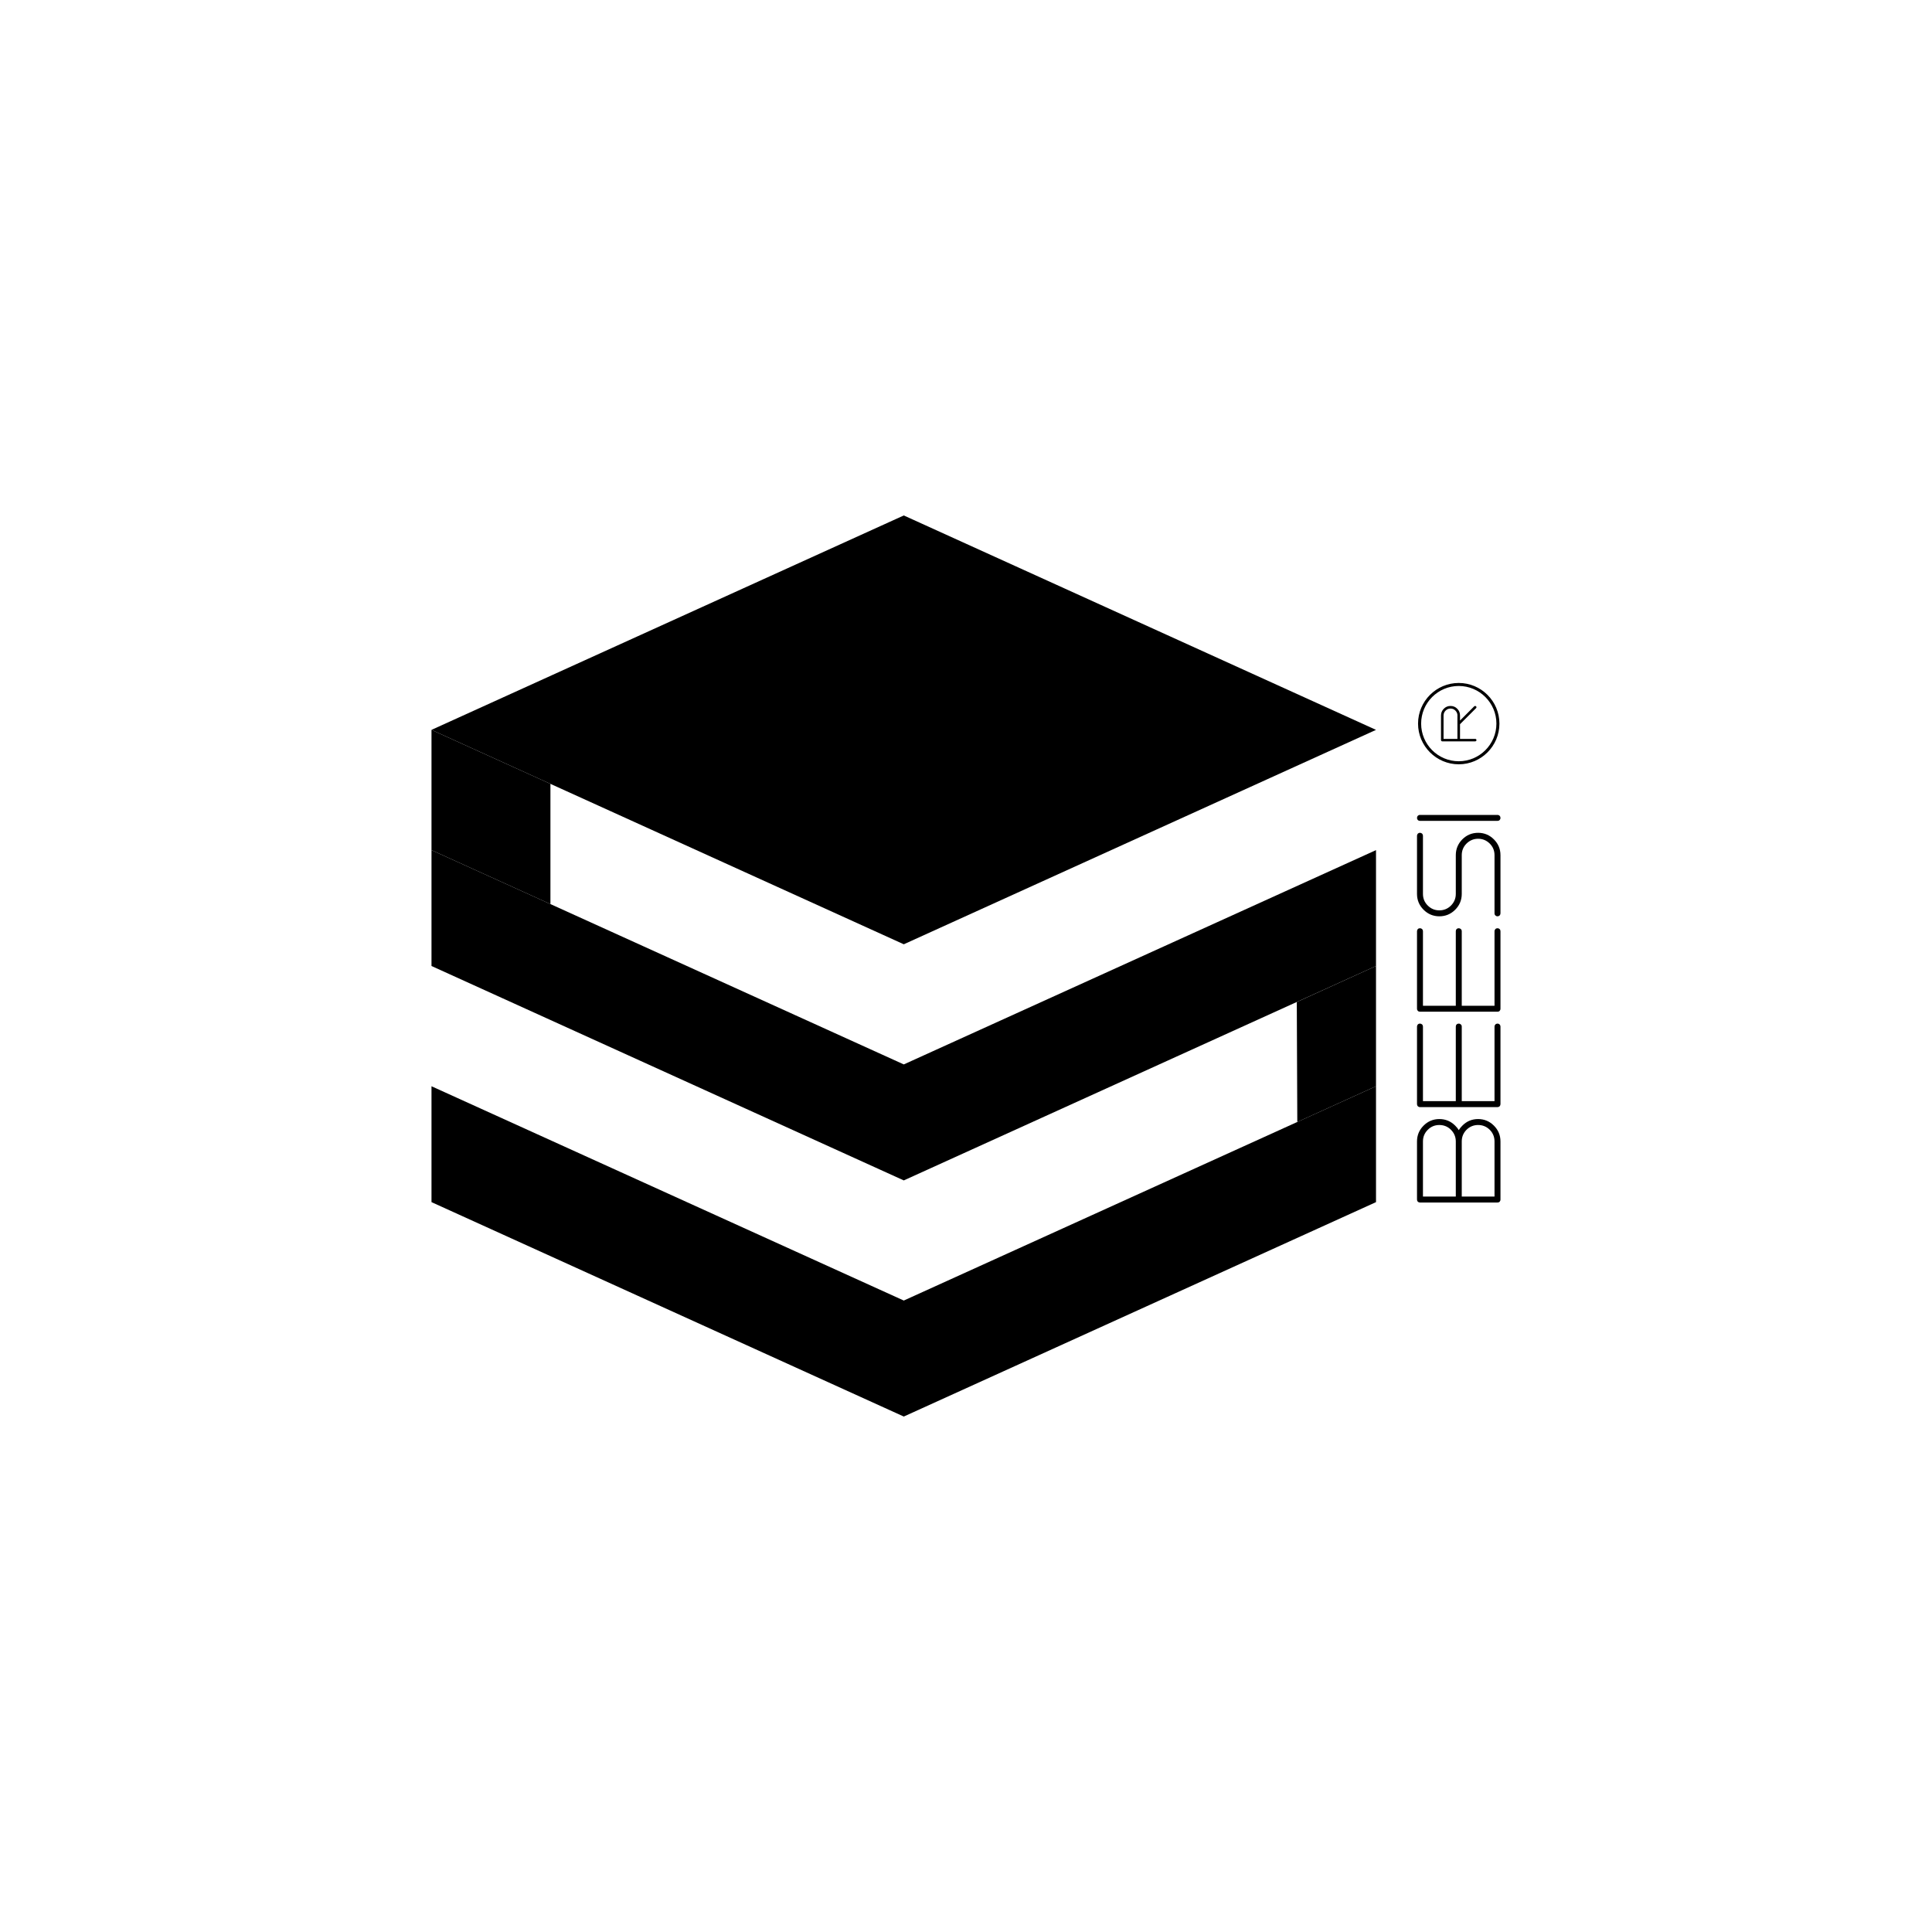
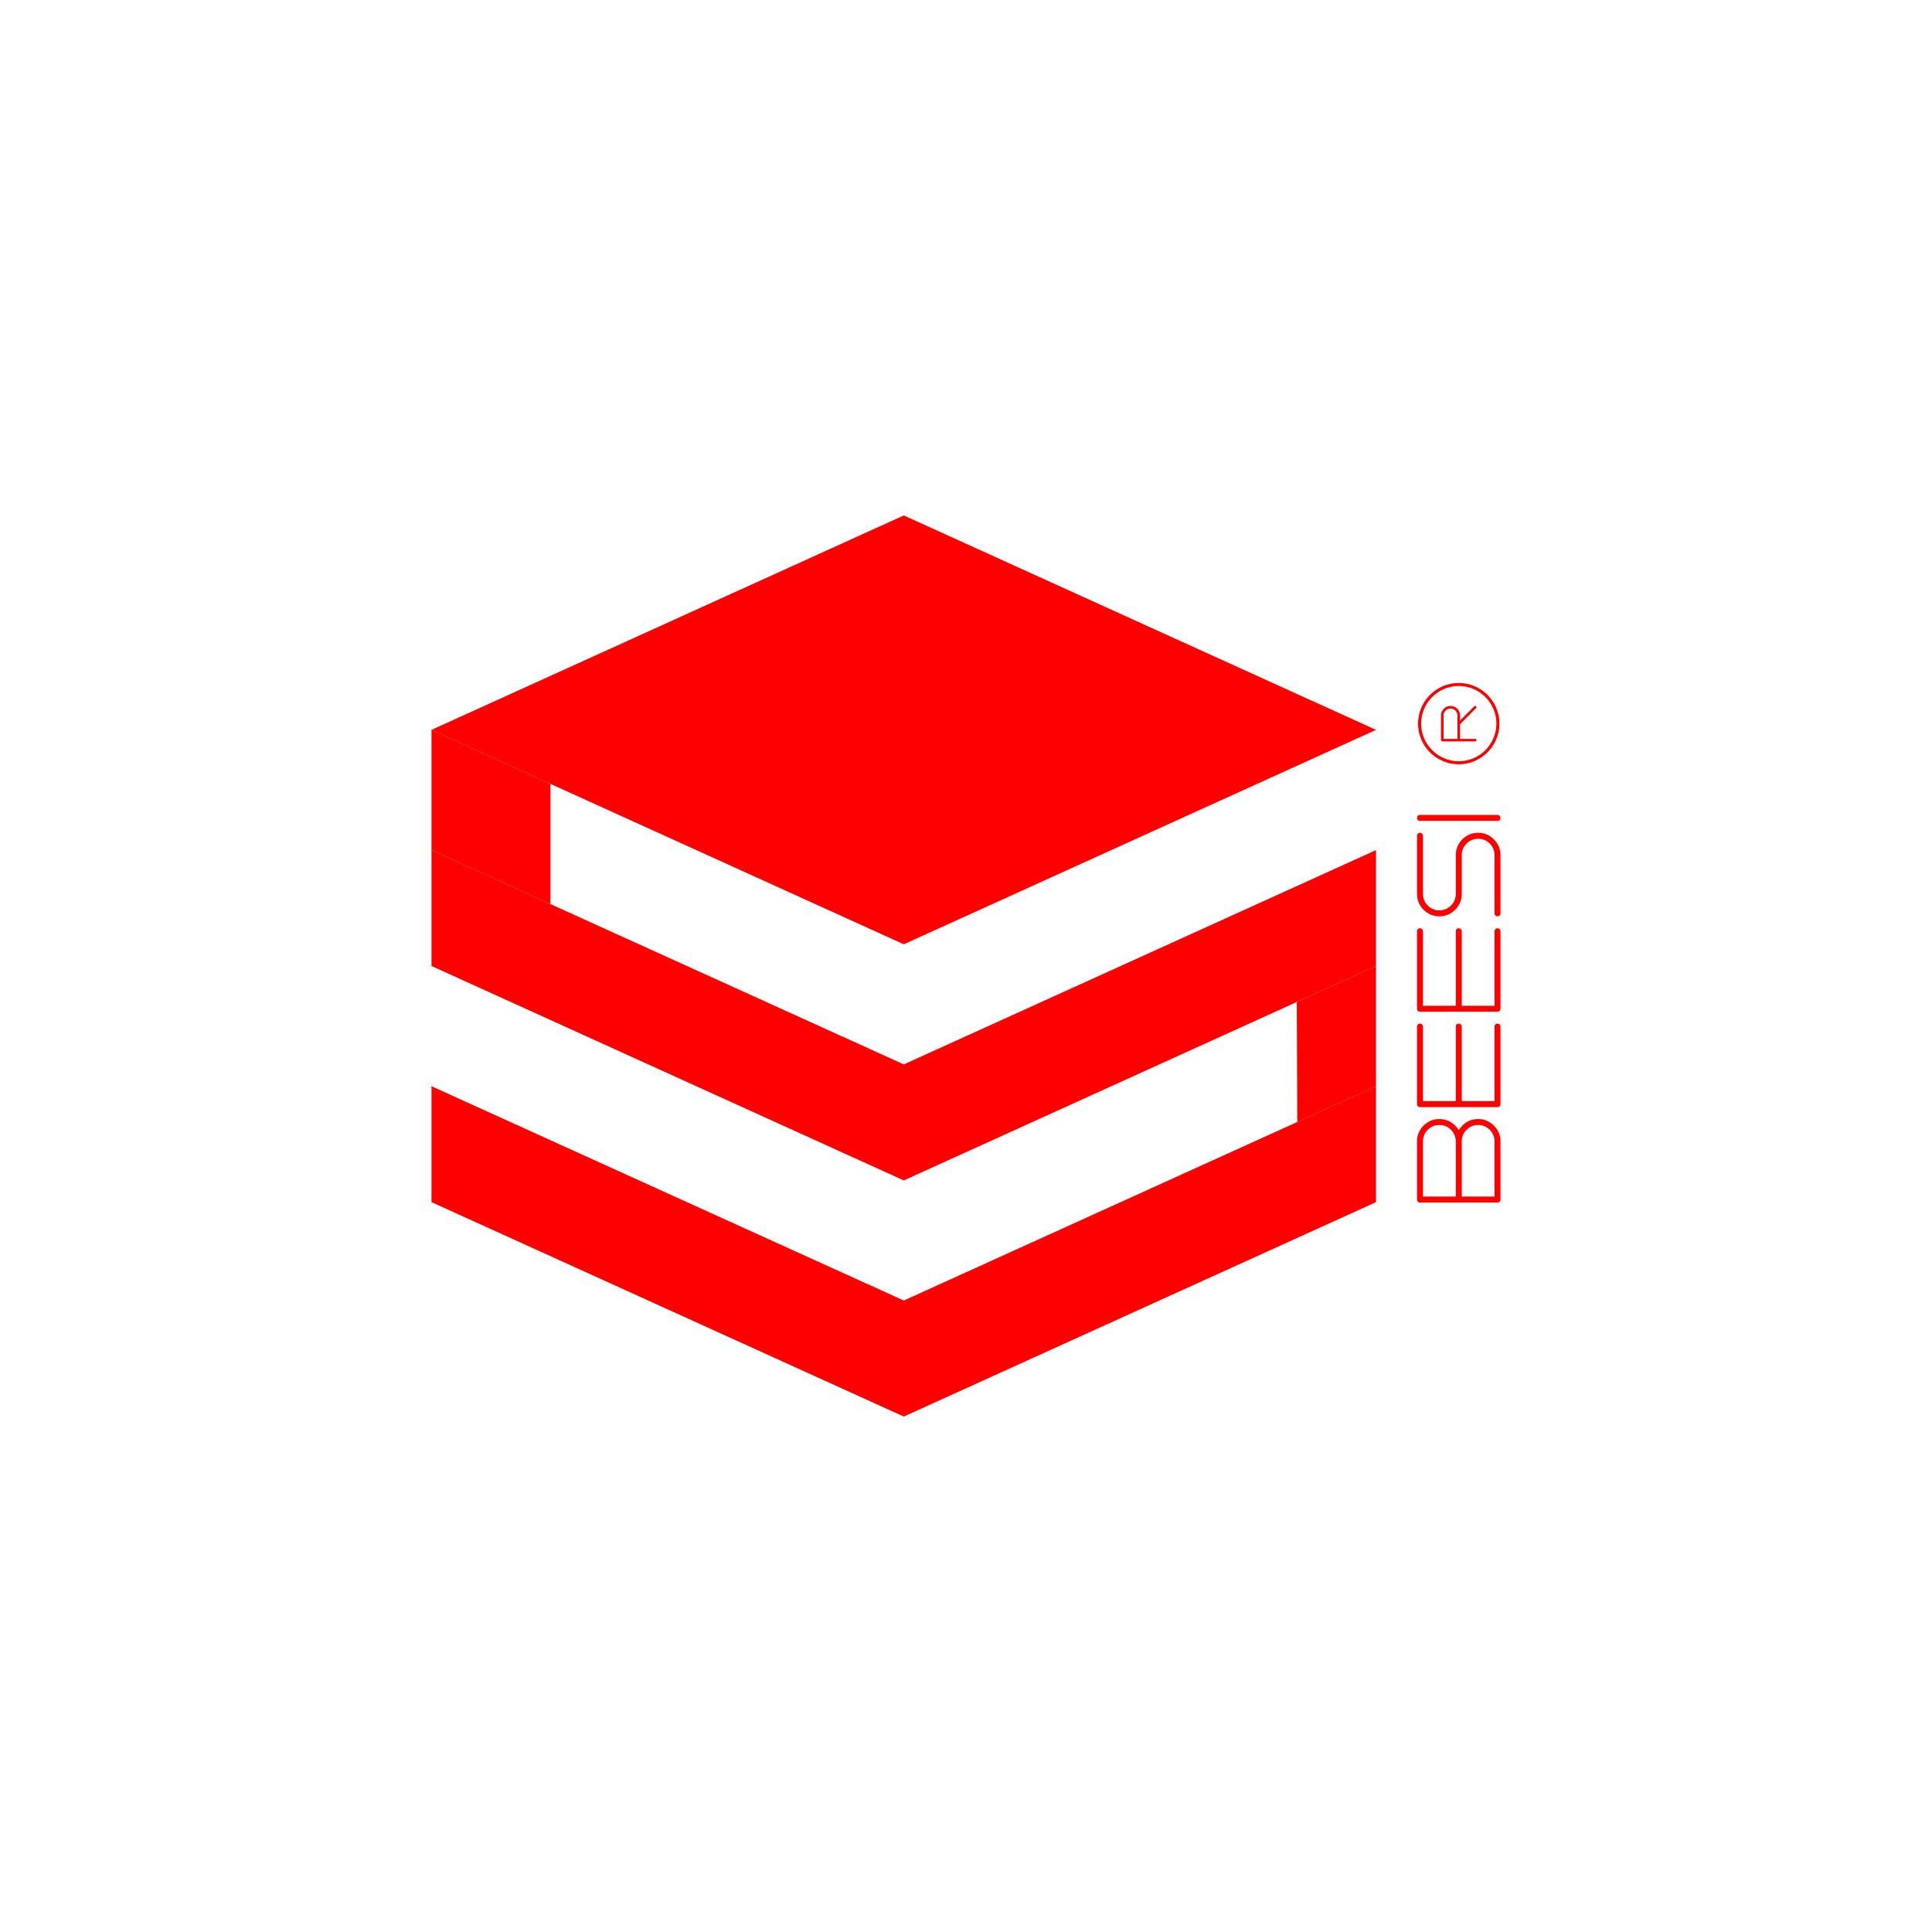
- <svg xmlns="http://www.w3.org/2000/svg" version="1.1" id="Layer_1" x="0px" y="0px" width="50px" height="50px" viewBox="0 0 50 50" enable-background="new 0 0 50 50" xml:space="preserve">
-   <rect fill="none" width="50" height="50" />
-   <rect fill="none" width="50" height="50" />
+ <svg xmlns="http://www.w3.org/2000/svg" version="1.1" id="Layer_1" x="0px" y="0px" viewBox="0 0 50 50" style="enable-background:new 0 0 50 50;" xml:space="preserve">
+   <style type="text/css">
+ 	.st0{fill:none;}
+ 	.st1{fill:#FF0000;}
+ </style>
+   <rect class="st0" width="50" height="50" />
+   <rect class="st0" width="50" height="50" />
  <g>
    <g>
-       <g>
-         <polygon points="23.39,13.34 11.167,18.889 23.39,24.438 35.611,18.889 23.39,13.34    " />
-       </g>
-       <polygon points="11.167,28.112 11.167,31.111 23.39,36.66 35.611,31.111 35.611,28.112 23.39,33.658   " />
-       <polygon points="11.167,22.001 11.167,25 23.39,30.549 35.611,25 35.611,22.001 23.39,27.547   " />
-       <polygon points="11.167,18.889 11.167,22.001 14.245,23.398 14.245,20.286   " />
-       <polygon points="33.574,29.037 35.611,28.112 35.611,25 33.561,25.932   " />
+       <polygon class="st1" points="23.39,13.34 11.167,18.889 23.39,24.438 35.611,18.889   " />
+     </g>
+     <polygon class="st1" points="11.167,28.112 11.167,31.111 23.39,36.66 35.611,31.111 35.611,28.112 23.39,33.658  " />
+     <polygon class="st1" points="11.167,22.001 11.167,25 23.39,30.549 35.611,25 35.611,22.001 23.39,27.547  " />
+     <polygon class="st1" points="11.167,18.889 11.167,22.001 14.245,23.398 14.245,20.286  " />
+     <polygon class="st1" points="33.574,29.037 35.611,28.112 35.611,25 33.561,25.932  " />
+   </g>
+   <g>
+     <g>
+       <path class="st1" d="M37.752,29.248c0.025-0.042,0.057-0.08,0.094-0.117c0.111-0.113,0.248-0.17,0.408-0.17    c0.158,0,0.295,0.057,0.408,0.17s0.17,0.249,0.17,0.409v1.504c0,0.022-0.008,0.04-0.021,0.056    c-0.016,0.015-0.033,0.021-0.055,0.021H36.75c-0.023,0-0.041-0.007-0.057-0.021c-0.014-0.016-0.021-0.033-0.021-0.056V29.54    c0-0.16,0.057-0.296,0.17-0.409s0.25-0.17,0.408-0.17c0.16,0,0.297,0.057,0.41,0.17C37.697,29.168,37.729,29.206,37.752,29.248z     M37.676,29.54c0-0.117-0.043-0.218-0.125-0.301s-0.184-0.124-0.301-0.124s-0.217,0.041-0.299,0.124    c-0.084,0.083-0.125,0.184-0.125,0.301v1.427h0.85V29.54z M38.678,30.967V29.54c0-0.117-0.041-0.218-0.123-0.301    c-0.084-0.083-0.184-0.124-0.301-0.124s-0.217,0.041-0.301,0.124c-0.082,0.083-0.123,0.184-0.123,0.301v1.427    C37.83,30.967,38.678,30.967,38.678,30.967z" />
+       <path class="st1" d="M36.672,28.575v-2.007c0-0.021,0.008-0.04,0.021-0.055c0.016-0.015,0.033-0.022,0.057-0.022    c0.02,0,0.039,0.008,0.055,0.022c0.014,0.015,0.021,0.033,0.021,0.055v1.93h0.85v-1.93c0-0.021,0.006-0.04,0.021-0.055    s0.033-0.022,0.055-0.022s0.039,0.008,0.055,0.022s0.023,0.033,0.023,0.055v1.93h0.848v-1.93c0-0.021,0.008-0.04,0.023-0.055    c0.014-0.015,0.033-0.022,0.055-0.022s0.039,0.008,0.055,0.022c0.014,0.015,0.021,0.033,0.021,0.055v2.007    c0,0.021-0.008,0.04-0.021,0.055c-0.016,0.015-0.033,0.022-0.055,0.022H36.75c-0.023,0-0.041-0.008-0.057-0.022    C36.68,28.615,36.672,28.597,36.672,28.575z" />
+       <path class="st1" d="M36.672,26.105V24.1c0-0.021,0.008-0.04,0.021-0.055c0.016-0.016,0.033-0.022,0.057-0.022    c0.02,0,0.039,0.007,0.055,0.022c0.014,0.015,0.021,0.033,0.021,0.055v1.929h0.85V24.1c0-0.021,0.006-0.04,0.021-0.055    c0.016-0.016,0.033-0.022,0.055-0.022s0.039,0.007,0.055,0.022s0.023,0.033,0.023,0.055v1.929h0.848V24.1    c0-0.021,0.008-0.04,0.023-0.055c0.014-0.016,0.033-0.022,0.055-0.022s0.039,0.007,0.055,0.022    c0.014,0.015,0.021,0.033,0.021,0.055v2.006c0,0.022-0.008,0.04-0.021,0.055c-0.016,0.016-0.033,0.022-0.055,0.022H36.75    c-0.023,0-0.041-0.007-0.057-0.022C36.68,26.146,36.672,26.128,36.672,26.105z" />
+       <path class="st1" d="M36.672,21.63c0-0.021,0.008-0.039,0.021-0.055c0.016-0.015,0.033-0.022,0.057-0.022    c0.02,0,0.039,0.008,0.055,0.022c0.014,0.016,0.021,0.033,0.021,0.055v1.505c0,0.117,0.041,0.218,0.125,0.301    c0.082,0.082,0.182,0.124,0.299,0.124s0.219-0.042,0.301-0.124c0.082-0.083,0.125-0.184,0.125-0.301v-1.003    c0-0.159,0.057-0.296,0.168-0.409c0.113-0.113,0.25-0.17,0.41-0.17c0.158,0,0.295,0.057,0.408,0.17s0.17,0.25,0.17,0.409v1.505    c0,0.021-0.008,0.04-0.021,0.055c-0.016,0.015-0.033,0.022-0.055,0.022s-0.041-0.008-0.055-0.022    c-0.016-0.015-0.023-0.033-0.023-0.055v-1.505c0-0.117-0.041-0.218-0.123-0.3c-0.084-0.083-0.184-0.125-0.301-0.125    s-0.217,0.042-0.301,0.125c-0.082,0.082-0.123,0.183-0.123,0.3v1.003c0,0.159-0.057,0.296-0.17,0.409s-0.25,0.17-0.41,0.17    c-0.158,0-0.295-0.057-0.408-0.17s-0.17-0.25-0.17-0.409V21.63z" />
+       <path class="st1" d="M36.75,21.244c-0.023,0-0.041-0.007-0.057-0.022c-0.014-0.015-0.021-0.033-0.021-0.055    s0.008-0.04,0.021-0.055c0.016-0.015,0.033-0.022,0.057-0.022h2.006c0.021,0,0.039,0.008,0.055,0.022    c0.014,0.015,0.021,0.033,0.021,0.055s-0.008,0.04-0.021,0.055c-0.016,0.016-0.033,0.022-0.055,0.022H36.75z" />
    </g>
    <g>
-       <g>
-         <path d="M37.752,29.248c0.025-0.042,0.057-0.08,0.094-0.117c0.111-0.113,0.248-0.17,0.408-0.17c0.158,0,0.295,0.057,0.408,0.17     s0.17,0.249,0.17,0.409v1.504c0,0.022-0.008,0.04-0.021,0.056c-0.016,0.015-0.033,0.021-0.055,0.021H36.75     c-0.023,0-0.041-0.007-0.057-0.021c-0.014-0.016-0.021-0.033-0.021-0.056V29.54c0-0.16,0.057-0.296,0.17-0.409     s0.25-0.17,0.408-0.17c0.16,0,0.297,0.057,0.41,0.17C37.697,29.168,37.729,29.206,37.752,29.248z M37.676,29.54     c0-0.117-0.043-0.218-0.125-0.301s-0.184-0.124-0.301-0.124s-0.217,0.041-0.299,0.124c-0.084,0.083-0.125,0.184-0.125,0.301     v1.427h0.85V29.54z M38.678,30.967V29.54c0-0.117-0.041-0.218-0.123-0.301c-0.084-0.083-0.184-0.124-0.301-0.124     s-0.217,0.041-0.301,0.124c-0.082,0.083-0.123,0.184-0.123,0.301v1.427H38.678z" />
-         <path d="M36.672,28.575v-2.007c0-0.021,0.008-0.04,0.021-0.055c0.016-0.015,0.033-0.022,0.057-0.022     c0.02,0,0.039,0.008,0.055,0.022c0.014,0.015,0.021,0.033,0.021,0.055v1.93h0.85v-1.93c0-0.021,0.006-0.04,0.021-0.055     s0.033-0.022,0.055-0.022s0.039,0.008,0.055,0.022s0.023,0.033,0.023,0.055v1.93h0.848v-1.93c0-0.021,0.008-0.04,0.023-0.055     c0.014-0.015,0.033-0.022,0.055-0.022s0.039,0.008,0.055,0.022c0.014,0.015,0.021,0.033,0.021,0.055v2.007     c0,0.021-0.008,0.04-0.021,0.055c-0.016,0.015-0.033,0.022-0.055,0.022H36.75c-0.023,0-0.041-0.008-0.057-0.022     C36.68,28.615,36.672,28.597,36.672,28.575z" />
-         <path d="M36.672,26.105V24.1c0-0.021,0.008-0.04,0.021-0.055c0.016-0.016,0.033-0.022,0.057-0.022     c0.02,0,0.039,0.007,0.055,0.022c0.014,0.015,0.021,0.033,0.021,0.055v1.929h0.85V24.1c0-0.021,0.006-0.04,0.021-0.055     c0.016-0.016,0.033-0.022,0.055-0.022s0.039,0.007,0.055,0.022c0.016,0.015,0.023,0.033,0.023,0.055v1.929h0.848V24.1     c0-0.021,0.008-0.04,0.023-0.055c0.014-0.016,0.033-0.022,0.055-0.022s0.039,0.007,0.055,0.022     c0.014,0.015,0.021,0.033,0.021,0.055v2.006c0,0.022-0.008,0.04-0.021,0.055c-0.016,0.016-0.033,0.022-0.055,0.022H36.75     c-0.023,0-0.041-0.007-0.057-0.022C36.68,26.146,36.672,26.128,36.672,26.105z" />
-         <path d="M36.672,21.63c0-0.021,0.008-0.039,0.021-0.055c0.016-0.015,0.033-0.022,0.057-0.022c0.02,0,0.039,0.008,0.055,0.022     c0.014,0.016,0.021,0.033,0.021,0.055v1.505c0,0.117,0.041,0.218,0.125,0.301c0.082,0.082,0.182,0.124,0.299,0.124     s0.219-0.042,0.301-0.124c0.082-0.083,0.125-0.184,0.125-0.301v-1.003c0-0.159,0.057-0.296,0.168-0.409     c0.113-0.113,0.25-0.17,0.41-0.17c0.158,0,0.295,0.057,0.408,0.17s0.17,0.25,0.17,0.409v1.505c0,0.021-0.008,0.04-0.021,0.055     c-0.016,0.015-0.033,0.022-0.055,0.022s-0.041-0.008-0.055-0.022c-0.016-0.015-0.023-0.033-0.023-0.055v-1.505     c0-0.117-0.041-0.218-0.123-0.3c-0.084-0.083-0.184-0.125-0.301-0.125s-0.217,0.042-0.301,0.125     c-0.082,0.082-0.123,0.183-0.123,0.3v1.003c0,0.159-0.057,0.296-0.17,0.409s-0.25,0.17-0.41,0.17     c-0.158,0-0.295-0.057-0.408-0.17s-0.17-0.25-0.17-0.409V21.63z" />
-         <path d="M36.75,21.244c-0.023,0-0.041-0.007-0.057-0.022c-0.014-0.015-0.021-0.033-0.021-0.055s0.008-0.04,0.021-0.055     c0.016-0.015,0.033-0.022,0.057-0.022h2.006c0.021,0,0.039,0.008,0.055,0.022c0.014,0.015,0.021,0.033,0.021,0.055     s-0.008,0.04-0.021,0.055c-0.016,0.016-0.033,0.022-0.055,0.022H36.75z" />
-       </g>
-       <g>
-         <path d="M38.178,18.271c0.01,0,0.018,0.003,0.023,0.009s0.01,0.014,0.01,0.023c0,0.009-0.004,0.017-0.01,0.023     c-0.002,0.002-0.004,0.003-0.004,0.004l-0.412,0.412v0.38h0.393c0.01,0,0.018,0.003,0.023,0.009s0.01,0.014,0.01,0.023     c0,0.009-0.004,0.017-0.01,0.023c-0.006,0.007-0.014,0.009-0.023,0.009h-0.852c-0.008,0-0.016-0.002-0.023-0.009     c-0.006-0.006-0.01-0.014-0.01-0.023v-0.639c0-0.067,0.025-0.125,0.072-0.173c0.049-0.048,0.105-0.072,0.174-0.072     s0.127,0.024,0.174,0.072c0.049,0.048,0.072,0.106,0.072,0.173v0.133l0.369-0.37C38.16,18.274,38.168,18.271,38.178,18.271z      M37.719,18.517c0-0.049-0.018-0.092-0.053-0.127s-0.076-0.053-0.127-0.053c-0.049,0-0.092,0.018-0.127,0.053     s-0.053,0.078-0.053,0.127v0.606h0.359V18.517z" />
-         <path d="M38.805,18.727c0,0.581-0.473,1.053-1.053,1.053s-1.053-0.473-1.053-1.053s0.473-1.052,1.053-1.052     S38.805,18.146,38.805,18.727z M36.779,18.727c0,0.537,0.436,0.974,0.973,0.974s0.975-0.437,0.975-0.974     s-0.438-0.974-0.975-0.974S36.779,18.19,36.779,18.727z" />
-       </g>
+       <path class="st1" d="M38.178,18.271c0.01,0,0.018,0.003,0.023,0.009s0.01,0.014,0.01,0.023s-0.004,0.017-0.01,0.023    c-0.002,0.002-0.004,0.003-0.004,0.004l-0.412,0.412v0.38h0.393c0.01,0,0.018,0.003,0.023,0.009s0.01,0.014,0.01,0.023    s-0.004,0.017-0.01,0.023c-0.006,0.007-0.014,0.009-0.023,0.009h-0.852c-0.008,0-0.016-0.002-0.023-0.009    c-0.006-0.006-0.01-0.014-0.01-0.023v-0.639c0-0.067,0.025-0.125,0.072-0.173c0.049-0.048,0.105-0.072,0.174-0.072    s0.127,0.024,0.174,0.072c0.049,0.048,0.072,0.106,0.072,0.173v0.133l0.369-0.37C38.16,18.274,38.168,18.271,38.178,18.271z     M37.719,18.517c0-0.049-0.018-0.092-0.053-0.127s-0.076-0.053-0.127-0.053c-0.049,0-0.092,0.018-0.127,0.053    s-0.053,0.078-0.053,0.127v0.606h0.359L37.719,18.517L37.719,18.517z" />
+       <path class="st1" d="M38.805,18.727c0,0.581-0.473,1.053-1.053,1.053s-1.053-0.473-1.053-1.053s0.473-1.052,1.053-1.052    S38.805,18.146,38.805,18.727z M36.779,18.727c0,0.537,0.436,0.974,0.973,0.974s0.975-0.437,0.975-0.974s-0.438-0.974-0.975-0.974    S36.779,18.19,36.779,18.727z" />
    </g>
  </g>
</svg>
